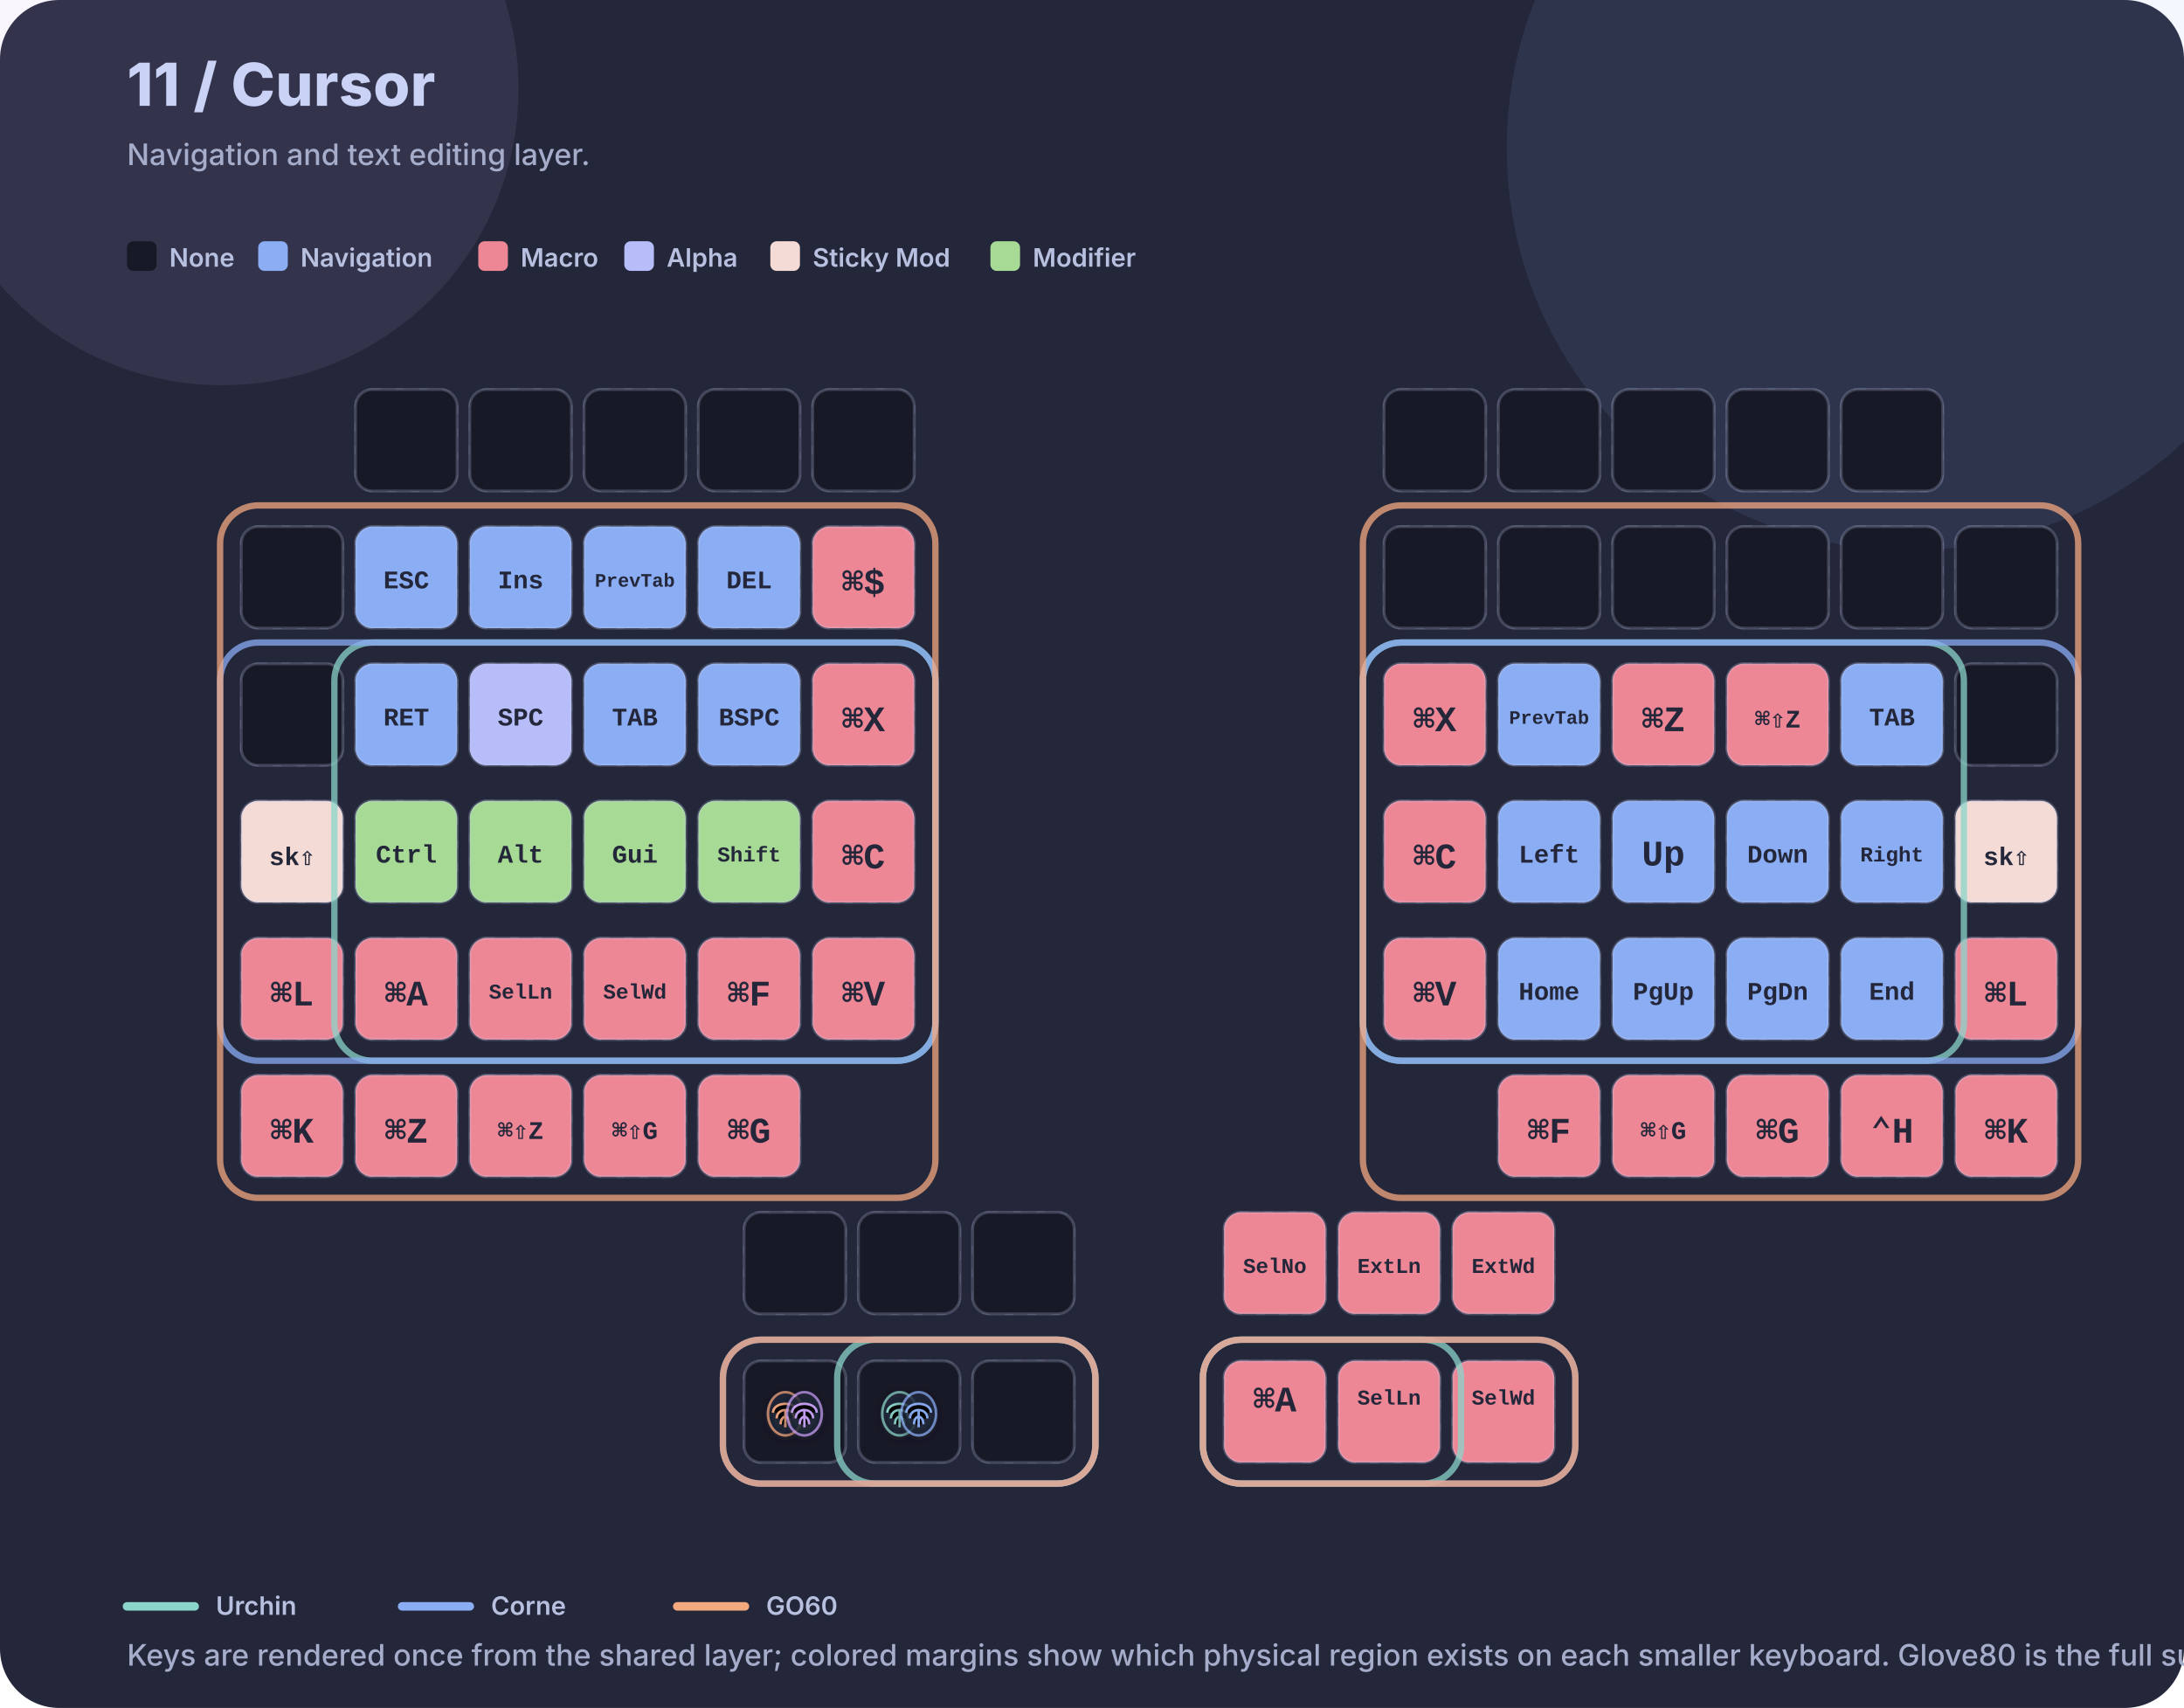
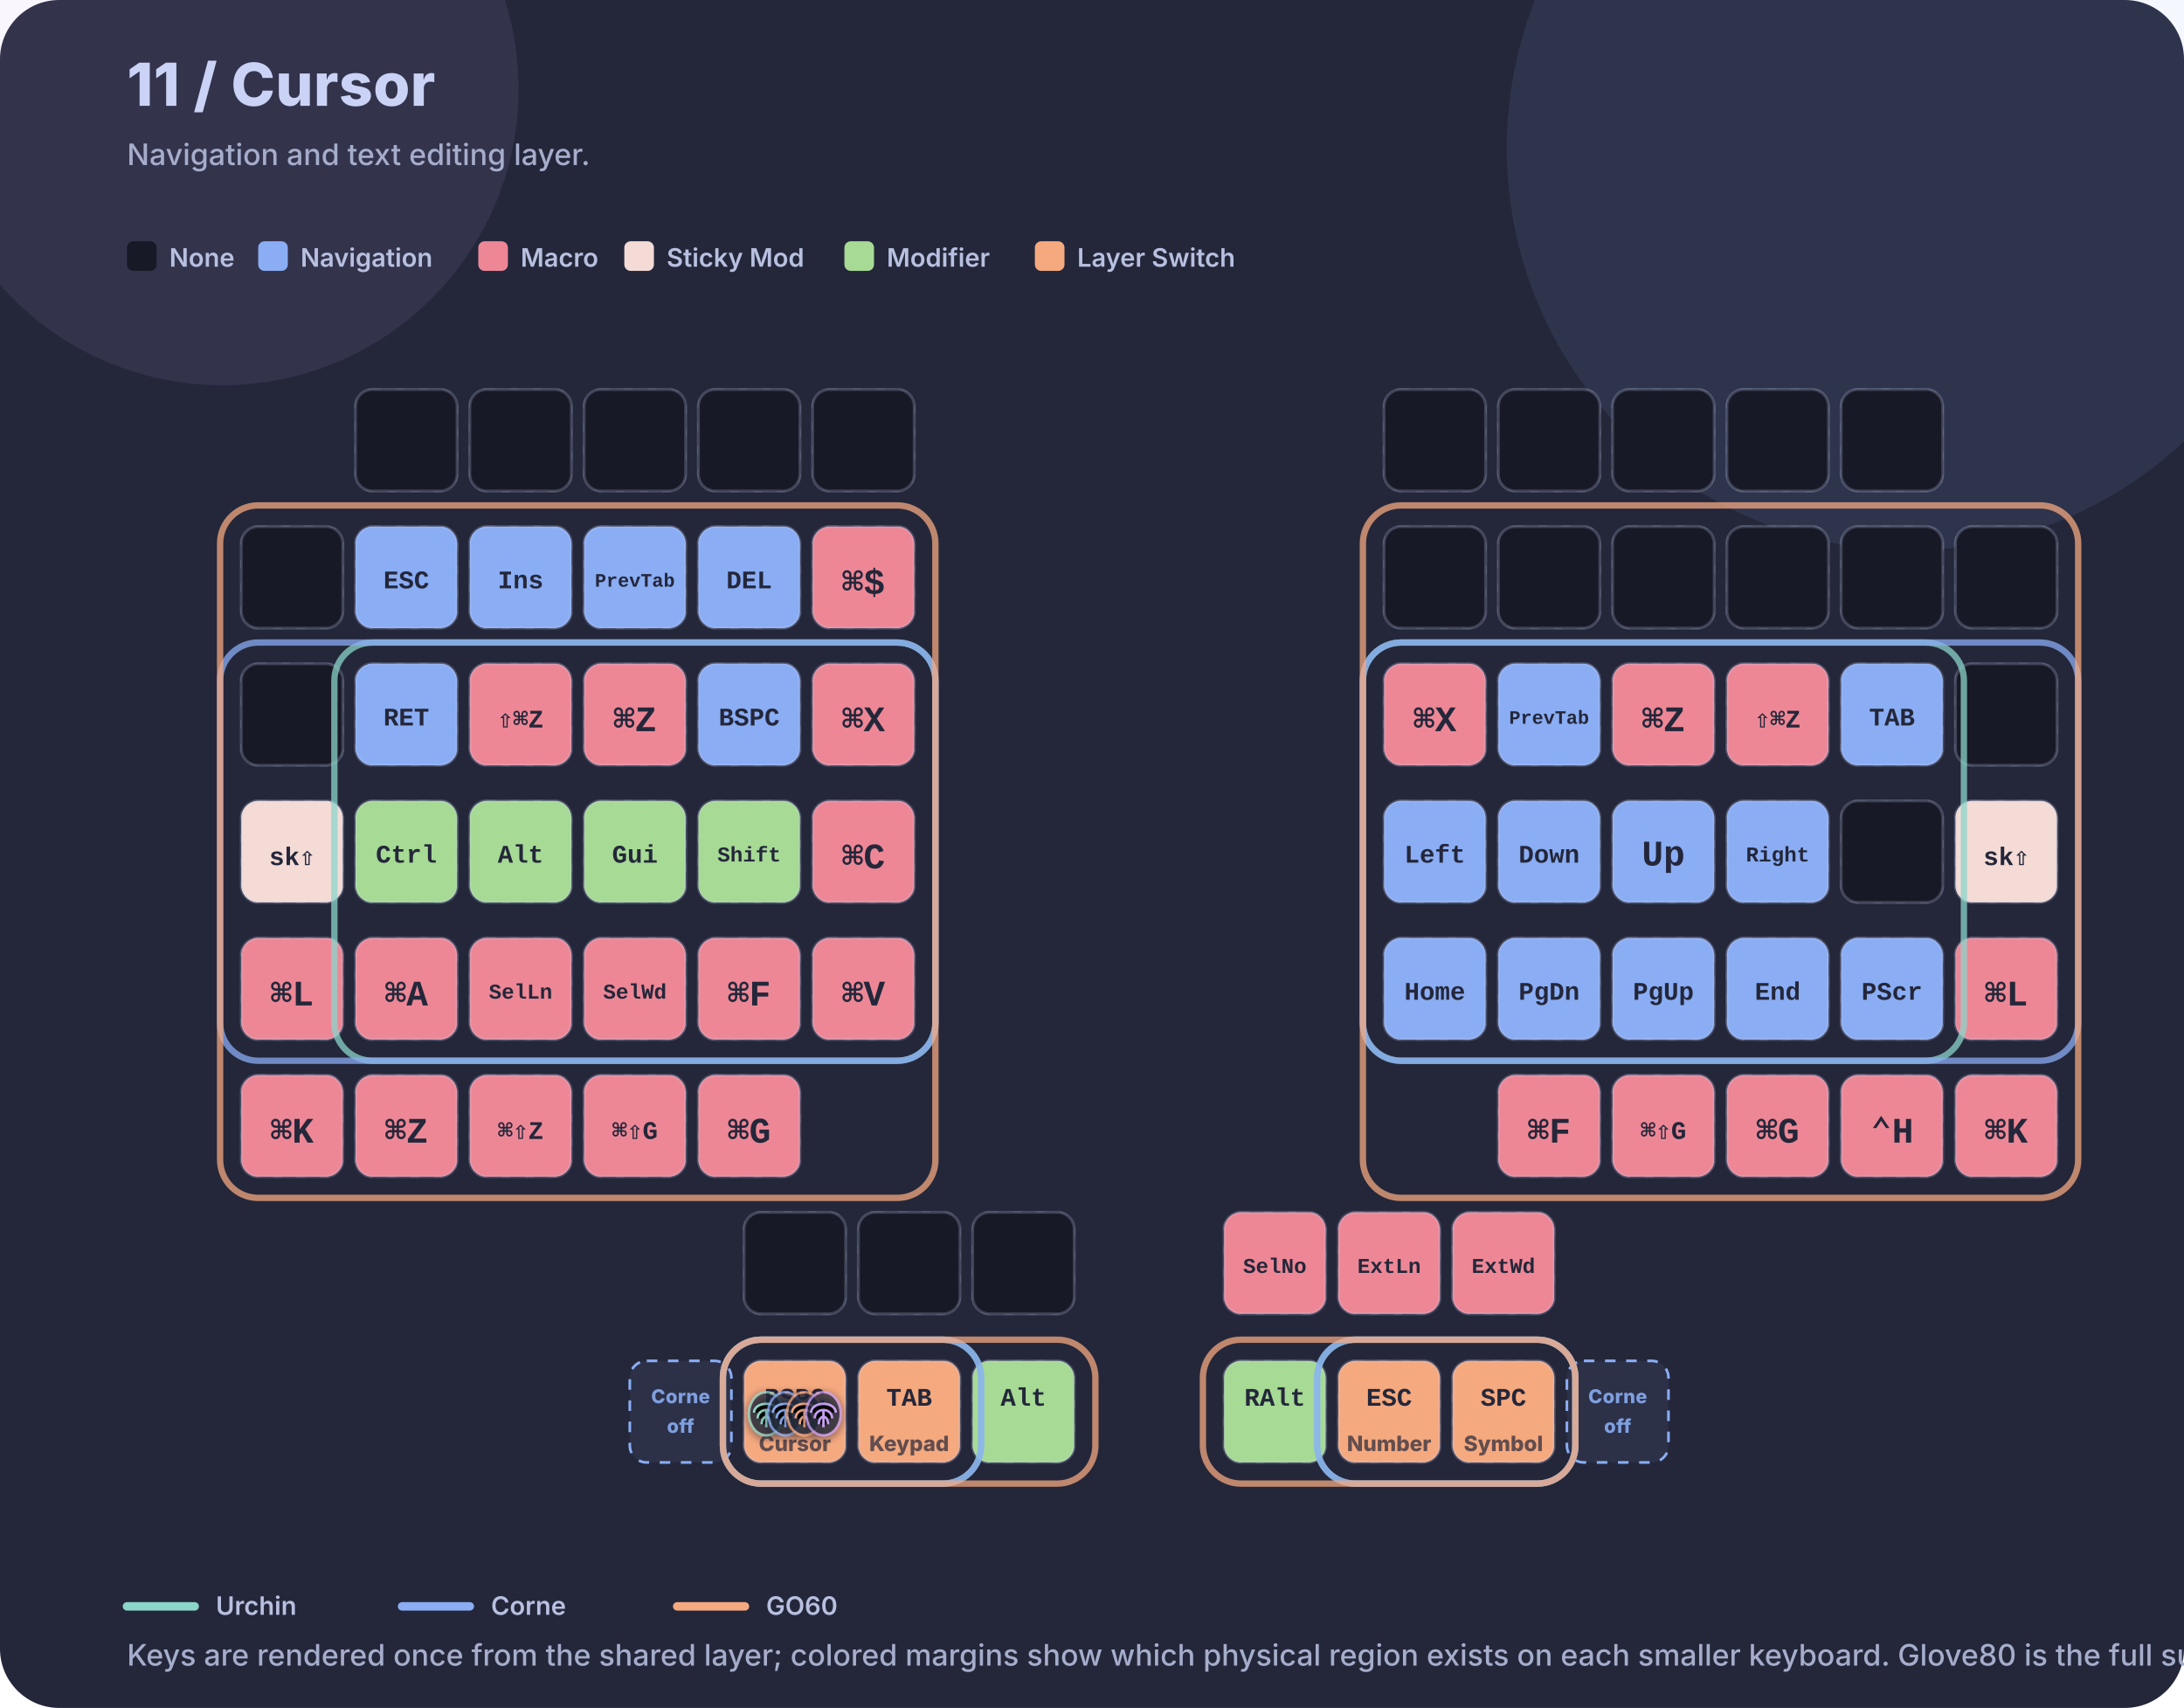
<svg xmlns="http://www.w3.org/2000/svg" width="1032" height="807" viewBox="0 0 1032 807" role="img" aria-labelledby="title desc">
  <style>
    .title { font: 800 28px Inter, Avenir Next, Segoe UI, sans-serif; fill: #cad3f5; letter-spacing: .2px; }
    .subtitle { font: 500 14px Inter, Avenir Next, Segoe UI, sans-serif; fill: #a5adcb; }
    .legend-text { font: 600 12px Inter, Avenir Next, Segoe UI, sans-serif; fill: #b8c0e0; }
    .tap { font-family: Berkeley Mono, SFMono-Regular, Consolas, Liberation Mono, monospace; font-weight: 800; text-anchor: middle; dominant-baseline: central; }
    .tap.transparent { font-size: 16px; fill: #6e738d; }
    .hold { font: 800 10px Inter, Avenir Next, Segoe UI, sans-serif; text-anchor: middle; dominant-baseline: central; }
    .key { stroke: rgba(202,211,245,.22); stroke-width: 1.4; }
    .ghost-key { fill: transparent; stroke: rgba(202,211,245,.13); stroke-width: 1; stroke-dasharray: 4 7; }
+     .corne-disabled-thumb rect { fill: rgba(138,173,244,.08); stroke: #8aadf4; stroke-width: 1.25; stroke-dasharray: 5 5; }
+     .corne-disabled-thumb text { font: 800 9px Inter, Avenir Next, Segoe UI, sans-serif; fill: #8aadf4; text-anchor: middle; letter-spacing: .15px; opacity: .88; }
    .keyboard-boundary { fill: transparent; stroke-width: 3; opacity: .74; }
    .layer-activator { opacity: .96; filter: drop-shadow(0 1px 2px rgba(24,25,38,.8)); }
    .layer-activator * { stroke: #24273a; stroke-width: 1.15; }
    .outline-legend-line { stroke-width: 4; stroke-linecap: round; }
    .shortcut path { fill: none; stroke: #8bd5ca; stroke-width: 1.2; opacity: .62; stroke-linecap: round; }
    .shortcut circle { fill: #8bd5ca; stroke: #24273a; stroke-width: 1.5; }
    .shortcut rect { fill: #181926; stroke: #8bd5ca; stroke-width: 1.2; }
    .shortcut text { font: 800 11px Inter, Avenir Next, Segoe UI, sans-serif; fill: #cad3f5; text-anchor: middle; letter-spacing: .2px; }
  </style>
  <rect x="0" y="0" width="1032" height="807" rx="28" fill="#24273a" />
  <circle cx="105" cy="42" r="140" fill="#c6a0f6" opacity="0.10" />
  <circle cx="902" cy="70" r="190" fill="#8aadf4" opacity="0.10" />
  <text x="60" y="50" class="title">11 / Cursor</text>
  <text x="60" y="78" class="subtitle">Navigation and text editing layer.</text>
  <rect x="60" y="114" width="14" height="14" rx="3" fill="#181926" />
  <text x="80" y="126" class="legend-text">None</text>
  <rect x="122" y="114" width="14" height="14" rx="3" fill="#8aadf4" />
  <text x="142" y="126" class="legend-text">Navigation</text>
  <rect x="226" y="114" width="14" height="14" rx="3" fill="#ed8796" />
  <text x="246" y="126" class="legend-text">Macro</text>
-   <rect x="295" y="114" width="14" height="14" rx="3" fill="#b7bdf8" />
-   <text x="315" y="126" class="legend-text">Alpha</text>
-   <rect x="364" y="114" width="14" height="14" rx="3" fill="#f4dbd6" />
-   <text x="384" y="126" class="legend-text">Sticky Mod</text>
-   <rect x="468" y="114" width="14" height="14" rx="3" fill="#a6da95" />
-   <text x="488" y="126" class="legend-text">Modifier</text>
+   <rect x="295" y="114" width="14" height="14" rx="3" fill="#f4dbd6" />
+   <text x="315" y="126" class="legend-text">Sticky Mod</text>
+   <rect x="399" y="114" width="14" height="14" rx="3" fill="#a6da95" />
+   <text x="419" y="126" class="legend-text">Modifier</text>
+   <rect x="489" y="114" width="14" height="14" rx="3" fill="#f5a97f" />
+   <text x="509" y="126" class="legend-text">Layer Switch</text>
  <g transform="translate(60 184)">
    <rect class="ghost-key" x="108" y="0" width="48" height="48" rx="8" />
    <rect class="ghost-key" x="162" y="0" width="48" height="48" rx="8" />
    <rect class="ghost-key" x="216" y="0" width="48" height="48" rx="8" />
    <rect class="ghost-key" x="270" y="0" width="48" height="48" rx="8" />
    <rect class="ghost-key" x="324" y="0" width="48" height="48" rx="8" />
    <rect class="ghost-key" x="594" y="0" width="48" height="48" rx="8" />
    <rect class="ghost-key" x="648" y="0" width="48" height="48" rx="8" />
    <rect class="ghost-key" x="702" y="0" width="48" height="48" rx="8" />
    <rect class="ghost-key" x="756" y="0" width="48" height="48" rx="8" />
    <rect class="ghost-key" x="810" y="0" width="48" height="48" rx="8" />
    <rect class="ghost-key" x="54" y="64.8" width="48" height="48" rx="8" />
    <rect class="ghost-key" x="108" y="64.8" width="48" height="48" rx="8" />
    <rect class="ghost-key" x="162" y="64.8" width="48" height="48" rx="8" />
    <rect class="ghost-key" x="216" y="64.8" width="48" height="48" rx="8" />
    <rect class="ghost-key" x="270" y="64.8" width="48" height="48" rx="8" />
    <rect class="ghost-key" x="324" y="64.8" width="48" height="48" rx="8" />
    <rect class="ghost-key" x="594" y="64.8" width="48" height="48" rx="8" />
    <rect class="ghost-key" x="648" y="64.8" width="48" height="48" rx="8" />
    <rect class="ghost-key" x="702" y="64.8" width="48" height="48" rx="8" />
    <rect class="ghost-key" x="756" y="64.8" width="48" height="48" rx="8" />
    <rect class="ghost-key" x="810" y="64.8" width="48" height="48" rx="8" />
    <rect class="ghost-key" x="864" y="64.8" width="48" height="48" rx="8" />
    <rect class="ghost-key" x="54" y="129.6" width="48" height="48" rx="8" />
    <rect class="ghost-key" x="108" y="129.6" width="48" height="48" rx="8" />
    <rect class="ghost-key" x="162" y="129.6" width="48" height="48" rx="8" />
    <rect class="ghost-key" x="216" y="129.6" width="48" height="48" rx="8" />
    <rect class="ghost-key" x="270" y="129.6" width="48" height="48" rx="8" />
    <rect class="ghost-key" x="324" y="129.6" width="48" height="48" rx="8" />
    <rect class="ghost-key" x="594" y="129.6" width="48" height="48" rx="8" />
    <rect class="ghost-key" x="648" y="129.6" width="48" height="48" rx="8" />
    <rect class="ghost-key" x="702" y="129.6" width="48" height="48" rx="8" />
    <rect class="ghost-key" x="756" y="129.6" width="48" height="48" rx="8" />
    <rect class="ghost-key" x="810" y="129.6" width="48" height="48" rx="8" />
    <rect class="ghost-key" x="864" y="129.6" width="48" height="48" rx="8" />
    <rect class="ghost-key" x="54" y="194.4" width="48" height="48" rx="8" />
    <rect class="ghost-key" x="108" y="194.4" width="48" height="48" rx="8" />
    <rect class="ghost-key" x="162" y="194.4" width="48" height="48" rx="8" />
    <rect class="ghost-key" x="216" y="194.4" width="48" height="48" rx="8" />
    <rect class="ghost-key" x="270" y="194.4" width="48" height="48" rx="8" />
    <rect class="ghost-key" x="324" y="194.4" width="48" height="48" rx="8" />
    <rect class="ghost-key" x="594" y="194.4" width="48" height="48" rx="8" />
    <rect class="ghost-key" x="648" y="194.4" width="48" height="48" rx="8" />
    <rect class="ghost-key" x="702" y="194.4" width="48" height="48" rx="8" />
    <rect class="ghost-key" x="756" y="194.4" width="48" height="48" rx="8" />
    <rect class="ghost-key" x="810" y="194.4" width="48" height="48" rx="8" />
    <rect class="ghost-key" x="864" y="194.4" width="48" height="48" rx="8" />
    <rect class="ghost-key" x="54" y="259.2" width="48" height="48" rx="8" />
    <rect class="ghost-key" x="108" y="259.2" width="48" height="48" rx="8" />
    <rect class="ghost-key" x="162" y="259.2" width="48" height="48" rx="8" />
    <rect class="ghost-key" x="216" y="259.2" width="48" height="48" rx="8" />
    <rect class="ghost-key" x="270" y="259.2" width="48" height="48" rx="8" />
    <rect class="ghost-key" x="324" y="259.2" width="48" height="48" rx="8" />
    <rect class="ghost-key" x="291.6" y="388.8" width="48" height="48" rx="8" />
    <rect class="ghost-key" x="345.6" y="388.8" width="48" height="48" rx="8" />
    <rect class="ghost-key" x="399.6" y="388.8" width="48" height="48" rx="8" />
    <rect class="ghost-key" x="518.4" y="388.8" width="48" height="48" rx="8" />
    <rect class="ghost-key" x="572.4" y="388.8" width="48" height="48" rx="8" />
    <rect class="ghost-key" x="626.4" y="388.8" width="48" height="48" rx="8" />
    <rect class="ghost-key" x="594" y="259.2" width="48" height="48" rx="8" />
    <rect class="ghost-key" x="648" y="259.2" width="48" height="48" rx="8" />
    <rect class="ghost-key" x="702" y="259.2" width="48" height="48" rx="8" />
    <rect class="ghost-key" x="756" y="259.2" width="48" height="48" rx="8" />
    <rect class="ghost-key" x="810" y="259.2" width="48" height="48" rx="8" />
    <rect class="ghost-key" x="864" y="259.2" width="48" height="48" rx="8" />
    <rect class="ghost-key" x="54" y="324" width="48" height="48" rx="8" />
    <rect class="ghost-key" x="108" y="324" width="48" height="48" rx="8" />
    <rect class="ghost-key" x="162" y="324" width="48" height="48" rx="8" />
    <rect class="ghost-key" x="216" y="324" width="48" height="48" rx="8" />
    <rect class="ghost-key" x="270" y="324" width="48" height="48" rx="8" />
    <rect class="ghost-key" x="291.6" y="459" width="48" height="48" rx="8" />
    <rect class="ghost-key" x="345.6" y="459" width="48" height="48" rx="8" />
    <rect class="ghost-key" x="399.6" y="459" width="48" height="48" rx="8" />
    <rect class="ghost-key" x="518.4" y="459" width="48" height="48" rx="8" />
    <rect class="ghost-key" x="572.4" y="459" width="48" height="48" rx="8" />
    <rect class="ghost-key" x="626.4" y="459" width="48" height="48" rx="8" />
    <rect class="ghost-key" x="648" y="324" width="48" height="48" rx="8" />
    <rect class="ghost-key" x="702" y="324" width="48" height="48" rx="8" />
    <rect class="ghost-key" x="756" y="324" width="48" height="48" rx="8" />
    <rect class="ghost-key" x="810" y="324" width="48" height="48" rx="8" />
    <rect class="ghost-key" x="864" y="324" width="48" height="48" rx="8" />
+     <g class="corne-disabled-thumb" aria-label="Corne disabled thumb key">
+       <rect x="237.6" y="459" width="48" height="48" rx="8" />
+       <text x="261.6" y="479">Corne</text>
+       <text x="261.6" y="493">off</text>
+     </g>
+     <g class="corne-disabled-thumb" aria-label="Corne disabled thumb key">
+       <rect x="680.4" y="459" width="48" height="48" rx="8" />
+       <text x="704.4" y="479">Corne</text>
+       <text x="704.4" y="493">off</text>
+     </g>
    <rect class="key" x="108" y="0" width="48" height="48" rx="8" fill="#181926" />
    <rect class="key" x="162" y="0" width="48" height="48" rx="8" fill="#181926" />
    <rect class="key" x="216" y="0" width="48" height="48" rx="8" fill="#181926" />
    <rect class="key" x="270" y="0" width="48" height="48" rx="8" fill="#181926" />
    <rect class="key" x="324" y="0" width="48" height="48" rx="8" fill="#181926" />
    <rect class="key" x="594" y="0" width="48" height="48" rx="8" fill="#181926" />
    <rect class="key" x="648" y="0" width="48" height="48" rx="8" fill="#181926" />
    <rect class="key" x="702" y="0" width="48" height="48" rx="8" fill="#181926" />
    <rect class="key" x="756" y="0" width="48" height="48" rx="8" fill="#181926" />
    <rect class="key" x="810" y="0" width="48" height="48" rx="8" fill="#181926" />
    <rect class="key" x="54" y="64.8" width="48" height="48" rx="8" fill="#181926" />
    <rect class="key" x="108" y="64.8" width="48" height="48" rx="8" fill="#8aadf4" />
    <text x="132" y="90.8" class="tap" style="font-size:12px;fill:#24273a">ESC</text>
    <rect class="key" x="162" y="64.8" width="48" height="48" rx="8" fill="#8aadf4" />
    <text x="186" y="90.8" class="tap" style="font-size:12px;fill:#24273a">Ins</text>
    <rect class="key" x="216" y="64.8" width="48" height="48" rx="8" fill="#8aadf4" />
    <text x="240" y="90.8" class="tap" style="font-size:9px;fill:#24273a">PrevTab</text>
    <rect class="key" x="270" y="64.8" width="48" height="48" rx="8" fill="#8aadf4" />
    <text x="294" y="90.8" class="tap" style="font-size:12px;fill:#24273a">DEL</text>
    <rect class="key" x="324" y="64.8" width="48" height="48" rx="8" fill="#ed8796" />
    <text x="348" y="90.8" class="tap" style="font-size:17px;fill:#24273a">⌘$</text>
    <rect class="key" x="594" y="64.8" width="48" height="48" rx="8" fill="#181926" />
    <rect class="key" x="648" y="64.8" width="48" height="48" rx="8" fill="#181926" />
    <rect class="key" x="702" y="64.8" width="48" height="48" rx="8" fill="#181926" />
    <rect class="key" x="756" y="64.8" width="48" height="48" rx="8" fill="#181926" />
    <rect class="key" x="810" y="64.8" width="48" height="48" rx="8" fill="#181926" />
    <rect class="key" x="864" y="64.8" width="48" height="48" rx="8" fill="#181926" />
    <rect class="key" x="54" y="129.6" width="48" height="48" rx="8" fill="#181926" />
    <rect class="key" x="108" y="129.6" width="48" height="48" rx="8" fill="#8aadf4" />
    <text x="132" y="155.6" class="tap" style="font-size:12px;fill:#24273a">RET</text>
-     <rect class="key" x="162" y="129.6" width="48" height="48" rx="8" fill="#b7bdf8" />
-     <text x="186" y="155.6" class="tap" style="font-size:12px;fill:#24273a">SPC</text>
-     <rect class="key" x="216" y="129.6" width="48" height="48" rx="8" fill="#8aadf4" />
-     <text x="240" y="155.6" class="tap" style="font-size:12px;fill:#24273a">TAB</text>
+     <rect class="key" x="162" y="129.6" width="48" height="48" rx="8" fill="#ed8796" />
+     <text x="186" y="155.6" class="tap" style="font-size:12px;fill:#24273a">⇧⌘Z</text>
+     <rect class="key" x="216" y="129.6" width="48" height="48" rx="8" fill="#ed8796" />
+     <text x="240" y="155.6" class="tap" style="font-size:17px;fill:#24273a">⌘Z</text>
    <rect class="key" x="270" y="129.6" width="48" height="48" rx="8" fill="#8aadf4" />
    <text x="294" y="155.6" class="tap" style="font-size:12px;fill:#24273a">BSPC</text>
    <rect class="key" x="324" y="129.6" width="48" height="48" rx="8" fill="#ed8796" />
    <text x="348" y="155.6" class="tap" style="font-size:17px;fill:#24273a">⌘X</text>
    <rect class="key" x="594" y="129.6" width="48" height="48" rx="8" fill="#ed8796" />
    <text x="618" y="155.6" class="tap" style="font-size:17px;fill:#24273a">⌘X</text>
    <rect class="key" x="648" y="129.6" width="48" height="48" rx="8" fill="#8aadf4" />
    <text x="672" y="155.6" class="tap" style="font-size:9px;fill:#24273a">PrevTab</text>
    <rect class="key" x="702" y="129.6" width="48" height="48" rx="8" fill="#ed8796" />
    <text x="726" y="155.6" class="tap" style="font-size:17px;fill:#24273a">⌘Z</text>
    <rect class="key" x="756" y="129.6" width="48" height="48" rx="8" fill="#ed8796" />
-     <text x="780" y="155.6" class="tap" style="font-size:12px;fill:#24273a">⌘⇧Z</text>
+     <text x="780" y="155.6" class="tap" style="font-size:12px;fill:#24273a">⇧⌘Z</text>
    <rect class="key" x="810" y="129.6" width="48" height="48" rx="8" fill="#8aadf4" />
    <text x="834" y="155.6" class="tap" style="font-size:12px;fill:#24273a">TAB</text>
    <rect class="key" x="864" y="129.6" width="48" height="48" rx="8" fill="#181926" />
    <rect class="key" x="54" y="194.4" width="48" height="48" rx="8" fill="#f4dbd6" />
    <text x="78" y="220.4" class="tap" style="font-size:12px;fill:#24273a">sk⇧</text>
    <rect class="key" x="108" y="194.4" width="48" height="48" rx="8" fill="#a6da95" />
    <text x="132" y="220.4" class="tap" style="font-size:12px;fill:#24273a">Ctrl</text>
    <rect class="key" x="162" y="194.4" width="48" height="48" rx="8" fill="#a6da95" />
    <text x="186" y="220.4" class="tap" style="font-size:12px;fill:#24273a">Alt</text>
    <rect class="key" x="216" y="194.4" width="48" height="48" rx="8" fill="#a6da95" />
    <text x="240" y="220.4" class="tap" style="font-size:12px;fill:#24273a">Gui</text>
    <rect class="key" x="270" y="194.4" width="48" height="48" rx="8" fill="#a6da95" />
    <text x="294" y="220.4" class="tap" style="font-size:10px;fill:#24273a">Shift</text>
    <rect class="key" x="324" y="194.4" width="48" height="48" rx="8" fill="#ed8796" />
    <text x="348" y="220.4" class="tap" style="font-size:17px;fill:#24273a">⌘C</text>
-     <rect class="key" x="594" y="194.4" width="48" height="48" rx="8" fill="#ed8796" />
-     <text x="618" y="220.4" class="tap" style="font-size:17px;fill:#24273a">⌘C</text>
+     <rect class="key" x="594" y="194.4" width="48" height="48" rx="8" fill="#8aadf4" />
+     <text x="618" y="220.4" class="tap" style="font-size:12px;fill:#24273a">Left</text>
    <rect class="key" x="648" y="194.4" width="48" height="48" rx="8" fill="#8aadf4" />
-     <text x="672" y="220.4" class="tap" style="font-size:12px;fill:#24273a">Left</text>
+     <text x="672" y="220.4" class="tap" style="font-size:12px;fill:#24273a">Down</text>
    <rect class="key" x="702" y="194.4" width="48" height="48" rx="8" fill="#8aadf4" />
    <text x="726" y="220.4" class="tap" style="font-size:17px;fill:#24273a">Up</text>
    <rect class="key" x="756" y="194.4" width="48" height="48" rx="8" fill="#8aadf4" />
-     <text x="780" y="220.4" class="tap" style="font-size:12px;fill:#24273a">Down</text>
-     <rect class="key" x="810" y="194.4" width="48" height="48" rx="8" fill="#8aadf4" />
-     <text x="834" y="220.4" class="tap" style="font-size:10px;fill:#24273a">Right</text>
+     <text x="780" y="220.4" class="tap" style="font-size:10px;fill:#24273a">Right</text>
+     <rect class="key" x="810" y="194.4" width="48" height="48" rx="8" fill="#181926" />
    <rect class="key" x="864" y="194.4" width="48" height="48" rx="8" fill="#f4dbd6" />
    <text x="888" y="220.4" class="tap" style="font-size:12px;fill:#24273a">sk⇧</text>
    <rect class="key" x="54" y="259.2" width="48" height="48" rx="8" fill="#ed8796" />
    <text x="78" y="285.2" class="tap" style="font-size:17px;fill:#24273a">⌘L</text>
    <rect class="key" x="108" y="259.2" width="48" height="48" rx="8" fill="#ed8796" />
    <text x="132" y="285.2" class="tap" style="font-size:17px;fill:#24273a">⌘A</text>
    <rect class="key" x="162" y="259.2" width="48" height="48" rx="8" fill="#ed8796" />
    <text x="186" y="285.2" class="tap" style="font-size:10px;fill:#24273a">SelLn</text>
    <rect class="key" x="216" y="259.2" width="48" height="48" rx="8" fill="#ed8796" />
    <text x="240" y="285.2" class="tap" style="font-size:10px;fill:#24273a">SelWd</text>
    <rect class="key" x="270" y="259.2" width="48" height="48" rx="8" fill="#ed8796" />
    <text x="294" y="285.2" class="tap" style="font-size:17px;fill:#24273a">⌘F</text>
    <rect class="key" x="324" y="259.2" width="48" height="48" rx="8" fill="#ed8796" />
    <text x="348" y="285.2" class="tap" style="font-size:17px;fill:#24273a">⌘V</text>
    <rect class="key" x="291.6" y="388.8" width="48" height="48" rx="8" fill="#181926" />
    <rect class="key" x="345.6" y="388.8" width="48" height="48" rx="8" fill="#181926" />
    <rect class="key" x="399.6" y="388.8" width="48" height="48" rx="8" fill="#181926" />
    <rect class="key" x="518.4" y="388.8" width="48" height="48" rx="8" fill="#ed8796" />
    <text x="542.4" y="414.8" class="tap" style="font-size:10px;fill:#24273a">SelNo</text>
    <rect class="key" x="572.4" y="388.8" width="48" height="48" rx="8" fill="#ed8796" />
    <text x="596.4" y="414.8" class="tap" style="font-size:10px;fill:#24273a">ExtLn</text>
    <rect class="key" x="626.4" y="388.8" width="48" height="48" rx="8" fill="#ed8796" />
    <text x="650.4" y="414.8" class="tap" style="font-size:10px;fill:#24273a">ExtWd</text>
-     <rect class="key" x="594" y="259.2" width="48" height="48" rx="8" fill="#ed8796" />
-     <text x="618" y="285.2" class="tap" style="font-size:17px;fill:#24273a">⌘V</text>
+     <rect class="key" x="594" y="259.2" width="48" height="48" rx="8" fill="#8aadf4" />
+     <text x="618" y="285.2" class="tap" style="font-size:12px;fill:#24273a">Home</text>
    <rect class="key" x="648" y="259.2" width="48" height="48" rx="8" fill="#8aadf4" />
-     <text x="672" y="285.2" class="tap" style="font-size:12px;fill:#24273a">Home</text>
+     <text x="672" y="285.2" class="tap" style="font-size:12px;fill:#24273a">PgDn</text>
    <rect class="key" x="702" y="259.2" width="48" height="48" rx="8" fill="#8aadf4" />
    <text x="726" y="285.2" class="tap" style="font-size:12px;fill:#24273a">PgUp</text>
    <rect class="key" x="756" y="259.2" width="48" height="48" rx="8" fill="#8aadf4" />
-     <text x="780" y="285.2" class="tap" style="font-size:12px;fill:#24273a">PgDn</text>
+     <text x="780" y="285.2" class="tap" style="font-size:12px;fill:#24273a">End</text>
    <rect class="key" x="810" y="259.2" width="48" height="48" rx="8" fill="#8aadf4" />
-     <text x="834" y="285.2" class="tap" style="font-size:12px;fill:#24273a">End</text>
+     <text x="834" y="285.2" class="tap" style="font-size:12px;fill:#24273a">PScr</text>
    <rect class="key" x="864" y="259.2" width="48" height="48" rx="8" fill="#ed8796" />
    <text x="888" y="285.2" class="tap" style="font-size:17px;fill:#24273a">⌘L</text>
    <rect class="key" x="54" y="324" width="48" height="48" rx="8" fill="#ed8796" />
    <text x="78" y="350" class="tap" style="font-size:17px;fill:#24273a">⌘K</text>
    <rect class="key" x="108" y="324" width="48" height="48" rx="8" fill="#ed8796" />
    <text x="132" y="350" class="tap" style="font-size:17px;fill:#24273a">⌘Z</text>
    <rect class="key" x="162" y="324" width="48" height="48" rx="8" fill="#ed8796" />
    <text x="186" y="350" class="tap" style="font-size:12px;fill:#24273a">⌘⇧Z</text>
    <rect class="key" x="216" y="324" width="48" height="48" rx="8" fill="#ed8796" />
    <text x="240" y="350" class="tap" style="font-size:12px;fill:#24273a">⌘⇧G</text>
    <rect class="key" x="270" y="324" width="48" height="48" rx="8" fill="#ed8796" />
    <text x="294" y="350" class="tap" style="font-size:17px;fill:#24273a">⌘G</text>
-     <rect class="key" x="291.6" y="459" width="48" height="48" rx="8" fill="#181926" />
-     <rect class="key" x="345.6" y="459" width="48" height="48" rx="8" fill="#181926" />
-     <rect class="key" x="399.6" y="459" width="48" height="48" rx="8" fill="#181926" />
-     <rect class="key" x="518.4" y="459" width="48" height="48" rx="8" fill="#ed8796" />
-     <text x="542.4" y="477" class="tap" style="font-size:17px;fill:#24273a">⌘A</text>
-     <rect class="key" x="572.4" y="459" width="48" height="48" rx="8" fill="#ed8796" />
-     <text x="596.4" y="477" class="tap" style="font-size:10px;fill:#24273a">SelLn</text>
-     <rect class="key" x="626.4" y="459" width="48" height="48" rx="8" fill="#ed8796" />
-     <text x="650.4" y="477" class="tap" style="font-size:10px;fill:#24273a">SelWd</text>
+     <rect class="key" x="291.6" y="459" width="48" height="48" rx="8" fill="#f5a97f" />
+     <text x="315.6" y="477" class="tap" style="font-size:12px;fill:#24273a">BSPC</text>
+     <text x="315.6" y="498" class="hold" style="fill:rgba(36,39,58,0.70)">Cursor</text>
+     <rect class="key" x="345.6" y="459" width="48" height="48" rx="8" fill="#f5a97f" />
+     <text x="369.6" y="477" class="tap" style="font-size:12px;fill:#24273a">TAB</text>
+     <text x="369.6" y="498" class="hold" style="fill:rgba(36,39,58,0.70)">Keypad</text>
+     <rect class="key" x="399.6" y="459" width="48" height="48" rx="8" fill="#a6da95" />
+     <text x="423.6" y="477" class="tap" style="font-size:12px;fill:#24273a">Alt</text>
+     <rect class="key" x="518.4" y="459" width="48" height="48" rx="8" fill="#a6da95" />
+     <text x="542.4" y="477" class="tap" style="font-size:12px;fill:#24273a">RAlt</text>
+     <rect class="key" x="572.4" y="459" width="48" height="48" rx="8" fill="#f5a97f" />
+     <text x="596.4" y="477" class="tap" style="font-size:12px;fill:#24273a">ESC</text>
+     <text x="596.4" y="498" class="hold" style="fill:rgba(36,39,58,0.70)">Number</text>
+     <rect class="key" x="626.4" y="459" width="48" height="48" rx="8" fill="#f5a97f" />
+     <text x="650.4" y="477" class="tap" style="font-size:12px;fill:#24273a">SPC</text>
+     <text x="650.4" y="498" class="hold" style="fill:rgba(36,39,58,0.70)">Symbol</text>
    <rect class="key" x="648" y="324" width="48" height="48" rx="8" fill="#ed8796" />
    <text x="672" y="350" class="tap" style="font-size:17px;fill:#24273a">⌘F</text>
    <rect class="key" x="702" y="324" width="48" height="48" rx="8" fill="#ed8796" />
    <text x="726" y="350" class="tap" style="font-size:12px;fill:#24273a">⌘⇧G</text>
    <rect class="key" x="756" y="324" width="48" height="48" rx="8" fill="#ed8796" />
    <text x="780" y="350" class="tap" style="font-size:17px;fill:#24273a">⌘G</text>
    <rect class="key" x="810" y="324" width="48" height="48" rx="8" fill="#ed8796" />
    <text x="834" y="350" class="tap" style="font-size:17px;fill:#24273a">⌃H</text>
    <rect class="key" x="864" y="324" width="48" height="48" rx="8" fill="#ed8796" />
    <text x="888" y="350" class="tap" style="font-size:17px;fill:#24273a">⌘K</text>
    <rect class="keyboard-boundary" x="98" y="119.6" width="284" height="197.6" rx="18" style="stroke:#8bd5ca" />
    <rect class="keyboard-boundary" x="584" y="119.6" width="284" height="197.6" rx="18" style="stroke:#8bd5ca" />
-     <rect class="keyboard-boundary" x="335.6" y="449" width="122" height="68" rx="18" style="stroke:#8bd5ca" />
-     <rect class="keyboard-boundary" x="508.4" y="449" width="122" height="68" rx="18" style="stroke:#8bd5ca" />
+     <rect class="keyboard-boundary" x="281.6" y="449" width="122" height="68" rx="18" style="stroke:#8bd5ca" />
+     <rect class="keyboard-boundary" x="562.4" y="449" width="122" height="68" rx="18" style="stroke:#8bd5ca" />
    <rect class="keyboard-boundary" x="44" y="119.6" width="338" height="197.6" rx="18" style="stroke:#8aadf4" />
    <rect class="keyboard-boundary" x="584" y="119.6" width="338" height="197.6" rx="18" style="stroke:#8aadf4" />
-     <rect class="keyboard-boundary" x="281.6" y="449" width="176" height="68" rx="18" style="stroke:#8aadf4" />
-     <rect class="keyboard-boundary" x="508.4" y="449" width="176" height="68" rx="18" style="stroke:#8aadf4" />
+     <rect class="keyboard-boundary" x="281.6" y="449" width="122" height="68" rx="18" style="stroke:#8aadf4" />
+     <rect class="keyboard-boundary" x="562.4" y="449" width="122" height="68" rx="18" style="stroke:#8aadf4" />
    <rect class="keyboard-boundary" x="44" y="54.8" width="338" height="327.2" rx="18" style="stroke:#f5a97f" />
    <rect class="keyboard-boundary" x="584" y="54.8" width="338" height="327.2" rx="18" style="stroke:#f5a97f" />
    <rect class="keyboard-boundary" x="281.6" y="449" width="176" height="68" rx="18" style="stroke:#f5a97f" />
    <rect class="keyboard-boundary" x="508.4" y="449" width="176" height="68" rx="18" style="stroke:#f5a97f" />
-     <g class="layer-activator" aria-label="Urchin activation key" transform="translate(365.1 484.0)">
+     <g class="layer-activator" aria-label="Urchin activation key" transform="translate(302.1 484.0)">
      <ellipse cx="0" cy="0" rx="8.2" ry="10.2" style="fill:#24273a;opacity:.72;stroke:#8bd5ca;stroke-width:1.2" />
      <path d="M -5.8 -0.5 C -5.8 -6.1, 5.8 -6.1, 5.8 -0.5" style="stroke:#8bd5ca" />
      <path d="M -4.1 2.2 C -4.1 -3.1, 4.1 -3.1, 4.1 2.2" style="stroke:#8bd5ca" />
      <path d="M -2.2 5.0 C -2.2 .2, 2.2 .2, 2.2 5.0" style="stroke:#8bd5ca" />
      <path d="M 0 -1.4 L 0 6.4" style="stroke:#8bd5ca" />
    </g>
-     <g class="layer-activator" aria-label="Corne activation key" transform="translate(374.1 484.0)">
+     <g class="layer-activator" aria-label="Corne activation key" transform="translate(311.1 484.0)">
      <ellipse cx="0" cy="0" rx="8.2" ry="10.2" style="fill:#24273a;opacity:.72;stroke:#8aadf4;stroke-width:1.2" />
      <path d="M -5.8 -0.5 C -5.8 -6.1, 5.8 -6.1, 5.8 -0.5" style="stroke:#8aadf4" />
      <path d="M -4.1 2.2 C -4.1 -3.1, 4.1 -3.1, 4.1 2.2" style="stroke:#8aadf4" />
      <path d="M -2.2 5.0 C -2.2 .2, 2.2 .2, 2.2 5.0" style="stroke:#8aadf4" />
      <path d="M 0 -1.4 L 0 6.4" style="stroke:#8aadf4" />
    </g>
-     <g class="layer-activator" aria-label="GO60 activation key" transform="translate(311.1 484.0)">
+     <g class="layer-activator" aria-label="GO60 activation key" transform="translate(320.1 484.0)">
      <ellipse cx="0" cy="0" rx="8.2" ry="10.2" style="fill:#24273a;opacity:.72;stroke:#f5a97f;stroke-width:1.2" />
      <path d="M -5.8 -0.5 C -5.8 -6.1, 5.8 -6.1, 5.8 -0.5" style="stroke:#f5a97f" />
      <path d="M -4.1 2.2 C -4.1 -3.1, 4.1 -3.1, 4.1 2.2" style="stroke:#f5a97f" />
      <path d="M -2.2 5.0 C -2.2 .2, 2.2 .2, 2.2 5.0" style="stroke:#f5a97f" />
      <path d="M 0 -1.4 L 0 6.4" style="stroke:#f5a97f" />
    </g>
-     <g class="layer-activator" aria-label="Glove80 activation key" transform="translate(320.1 484.0)">
+     <g class="layer-activator" aria-label="Glove80 activation key" transform="translate(329.1 484.0)">
      <ellipse cx="0" cy="0" rx="8.2" ry="10.2" style="fill:#24273a;opacity:.72;stroke:#c6a0f6;stroke-width:1.2" />
      <path d="M -5.8 -0.5 C -5.8 -6.1, 5.8 -6.1, 5.8 -0.5" style="stroke:#c6a0f6" />
      <path d="M -4.1 2.2 C -4.1 -3.1, 4.1 -3.1, 4.1 2.2" style="stroke:#c6a0f6" />
      <path d="M -2.2 5.0 C -2.2 .2, 2.2 .2, 2.2 5.0" style="stroke:#c6a0f6" />
      <path d="M 0 -1.4 L 0 6.4" style="stroke:#c6a0f6" />
    </g>
  </g>
  <line x1="60" y1="759" x2="92" y2="759" class="outline-legend-line" style="stroke:#8bd5ca" />
  <text x="102" y="763" class="legend-text">Urchin</text>
  <line x1="190" y1="759" x2="222" y2="759" class="outline-legend-line" style="stroke:#8aadf4" />
  <text x="232" y="763" class="legend-text">Corne</text>
  <line x1="320" y1="759" x2="352" y2="759" class="outline-legend-line" style="stroke:#f5a97f" />
  <text x="362" y="763" class="legend-text">GO60</text>
  <text x="60" y="787" class="subtitle">Keys are rendered once from the shared layer; colored margins show which physical region exists on each smaller keyboard. Glove80 is the full superset.</text>
</svg>
